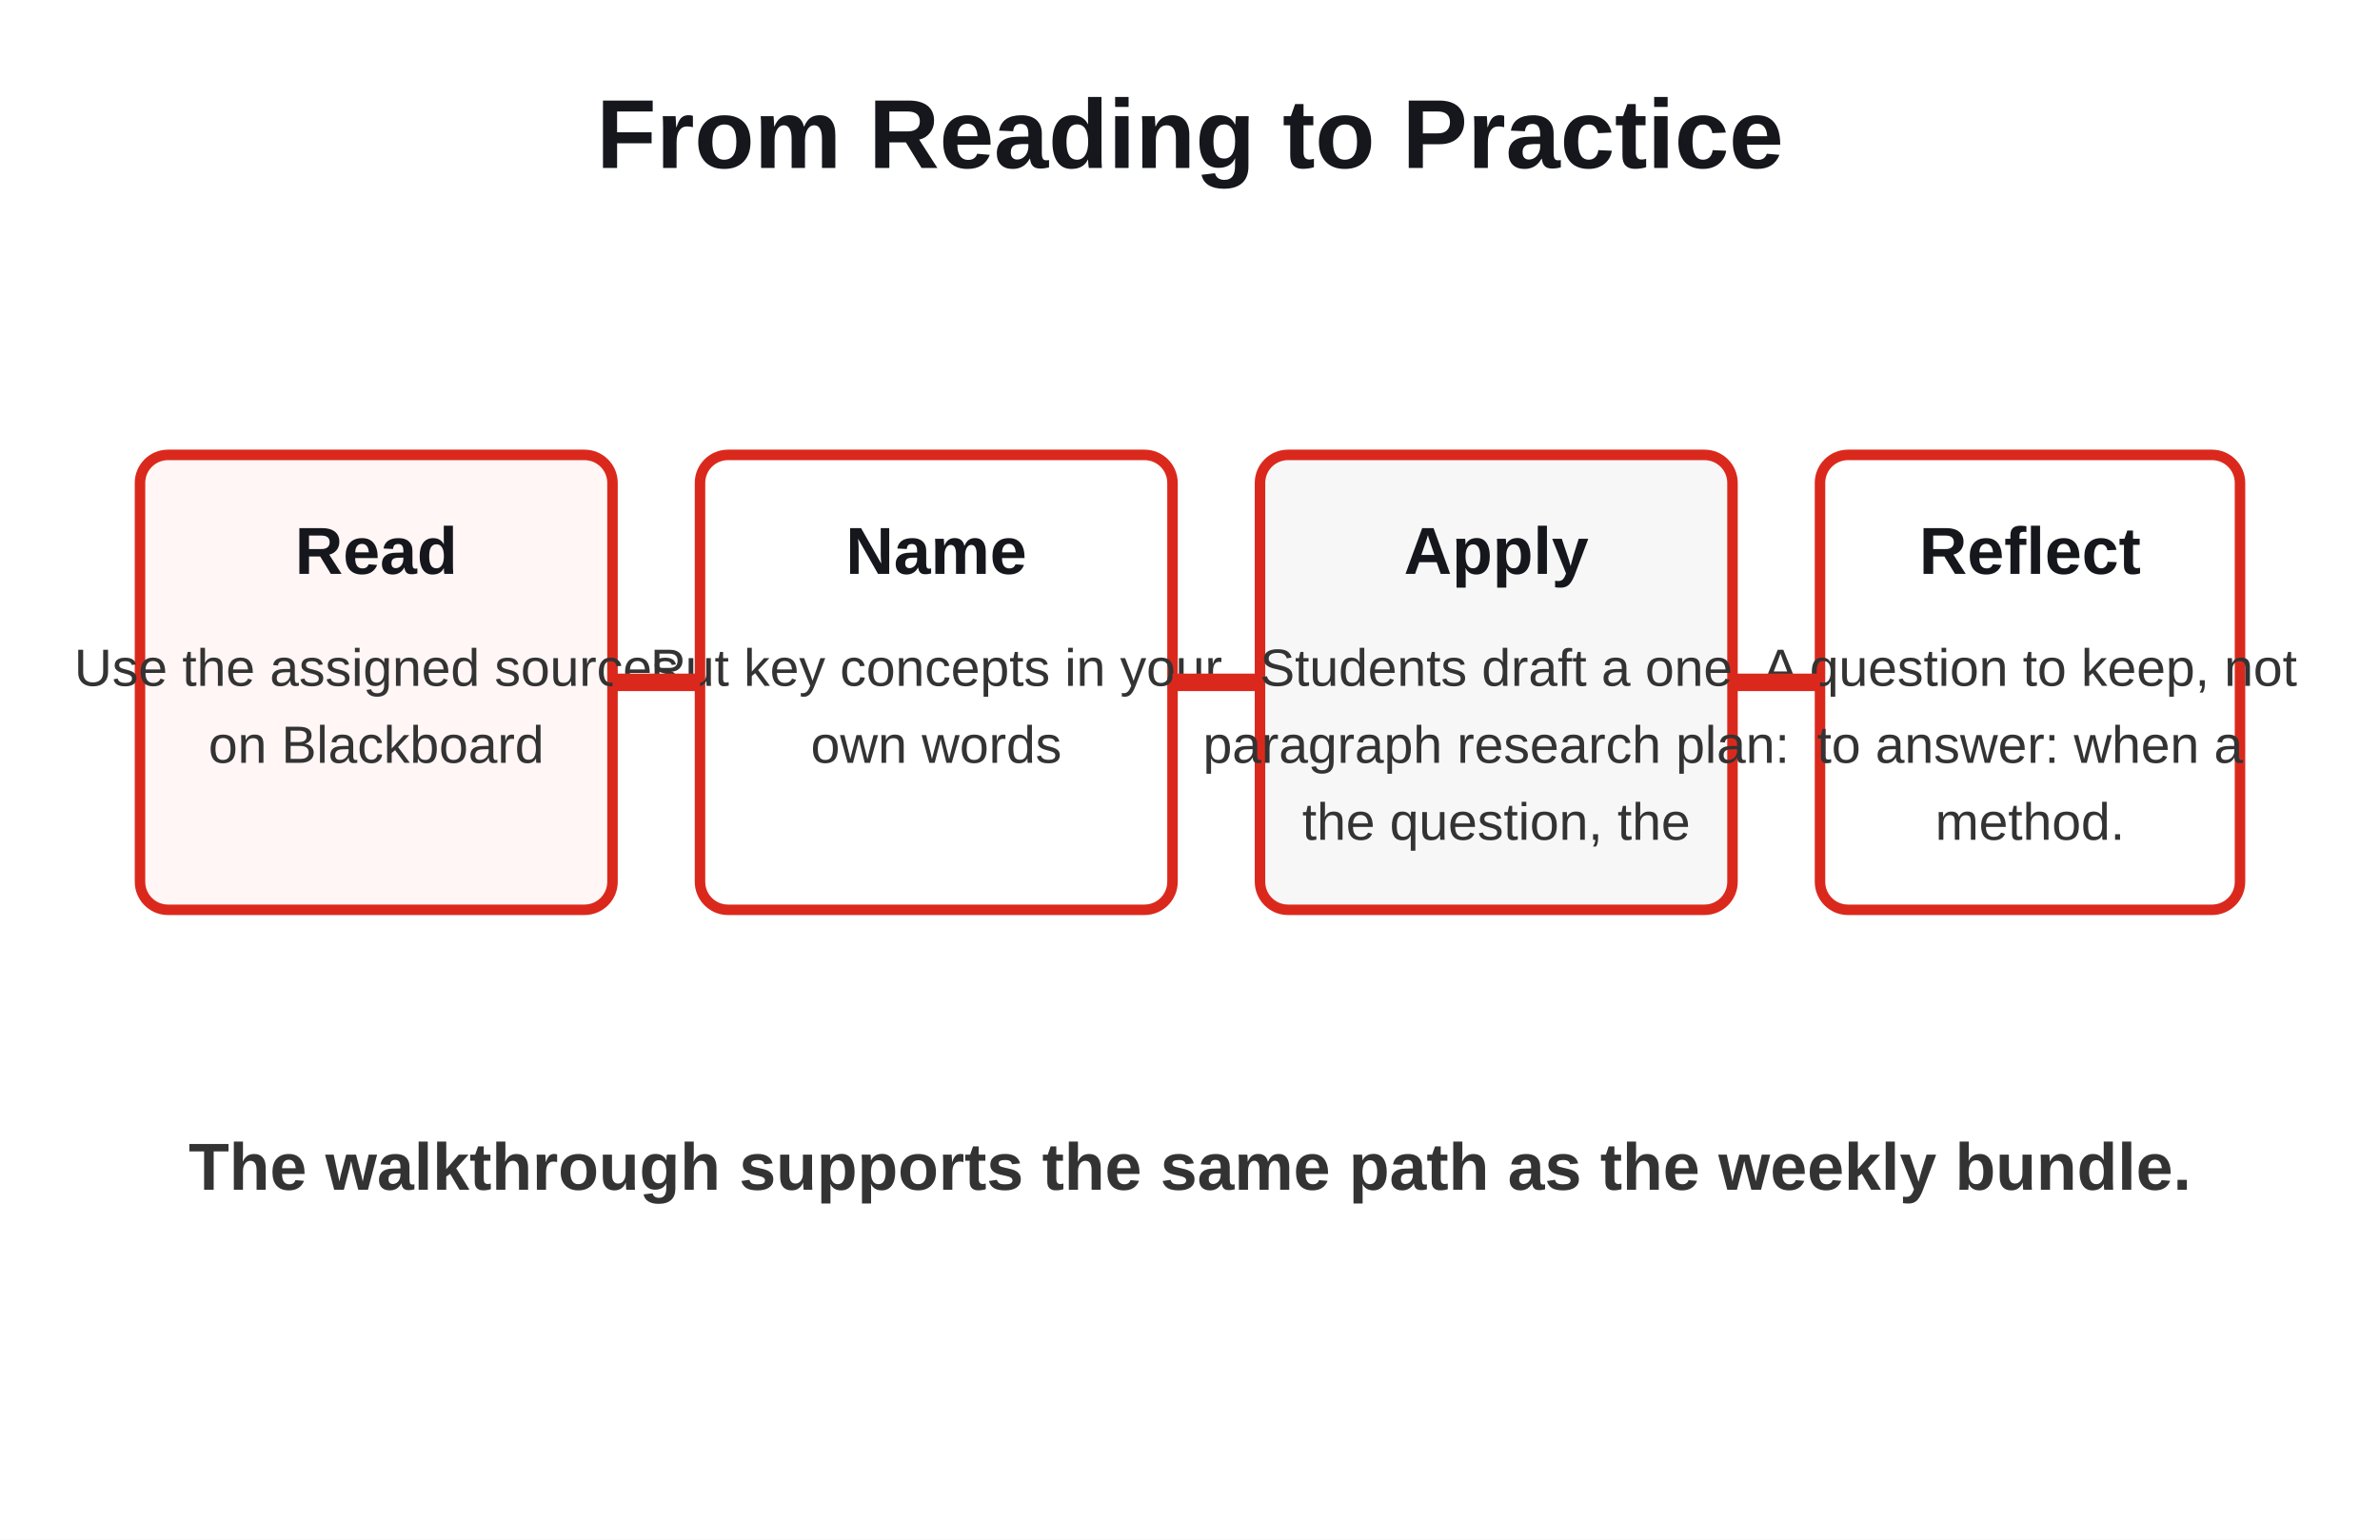
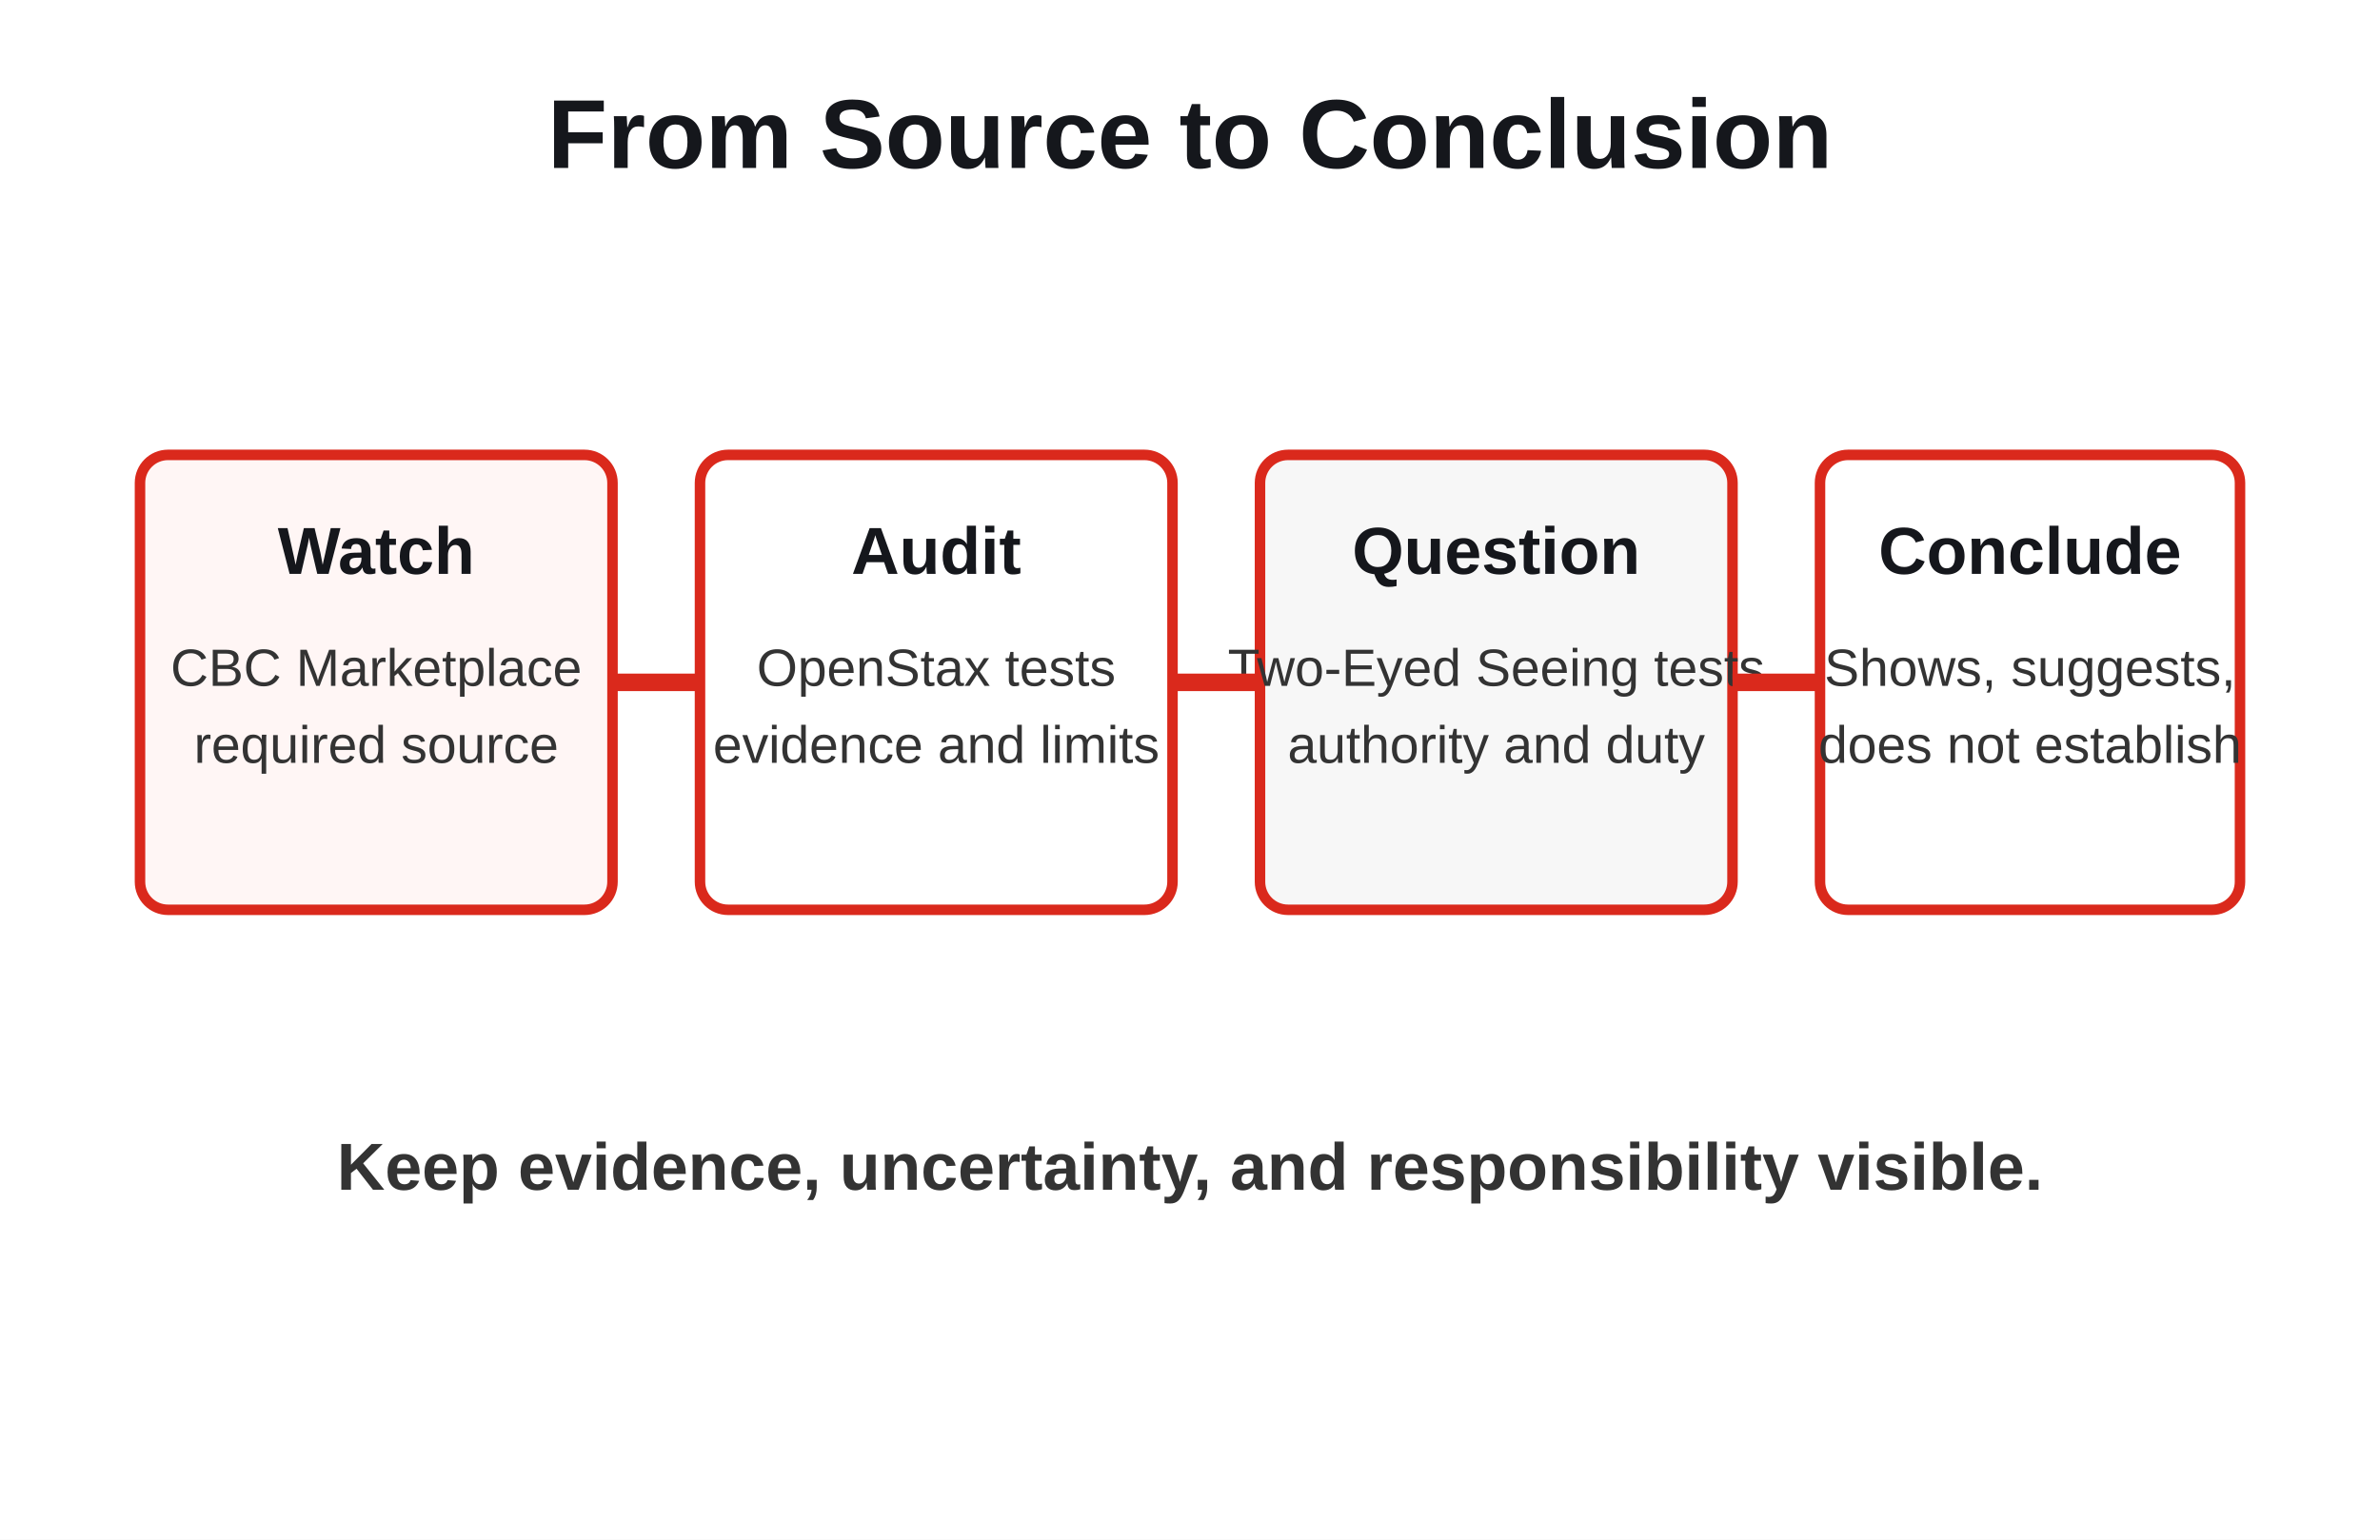
<svg xmlns="http://www.w3.org/2000/svg" viewBox="0 0 680 440" role="img" aria-labelledby="title desc">
  <rect width="680" height="440" fill="#ffffff" />
-   <text x="340" y="48" text-anchor="middle" font-family="Arial, Helvetica, sans-serif" font-size="28" font-weight="700" fill="#15171C">From Reading to Practice</text>
+   <text x="340" y="48" text-anchor="middle" font-family="Arial, Helvetica, sans-serif" font-size="28" font-weight="700" fill="#15171C">From Source to Conclusion</text>
  <rect x="40" y="130" width="135" height="130" rx="8" fill="#FFF6F5" stroke="#DA291C" stroke-width="3" />
-   <text x="107.5" y="164" text-anchor="middle" font-family="Arial, Helvetica, sans-serif" font-size="19" font-weight="700" fill="#15171C">Read</text>
-   <text x="107.5" y="196" text-anchor="middle" font-family="Arial, Helvetica, sans-serif" font-size="15" font-weight="500" fill="#333333">Use the assigned sources</text>
-   <text x="107.5" y="218" text-anchor="middle" font-family="Arial, Helvetica, sans-serif" font-size="15" font-weight="500" fill="#333333">on Blackboard</text>
+   <text x="107.5" y="164" text-anchor="middle" font-family="Arial, Helvetica, sans-serif" font-size="19" font-weight="700" fill="#15171C">Watch</text>
+   <text x="107.5" y="196" text-anchor="middle" font-family="Arial, Helvetica, sans-serif" font-size="15" font-weight="500" fill="#333333">CBC Marketplace</text>
+   <text x="107.5" y="218" text-anchor="middle" font-family="Arial, Helvetica, sans-serif" font-size="15" font-weight="500" fill="#333333">required source</text>
  <rect x="200" y="130" width="135" height="130" rx="8" fill="#ffffff" stroke="#DA291C" stroke-width="3" />
-   <text x="267.5" y="164" text-anchor="middle" font-family="Arial, Helvetica, sans-serif" font-size="19" font-weight="700" fill="#15171C">Name</text>
-   <text x="267.5" y="196" text-anchor="middle" font-family="Arial, Helvetica, sans-serif" font-size="15" font-weight="500" fill="#333333">Put key concepts in your</text>
-   <text x="267.5" y="218" text-anchor="middle" font-family="Arial, Helvetica, sans-serif" font-size="15" font-weight="500" fill="#333333">own words</text>
+   <text x="267.5" y="164" text-anchor="middle" font-family="Arial, Helvetica, sans-serif" font-size="19" font-weight="700" fill="#15171C">Audit</text>
+   <text x="267.5" y="196" text-anchor="middle" font-family="Arial, Helvetica, sans-serif" font-size="15" font-weight="500" fill="#333333">OpenStax tests</text>
+   <text x="267.5" y="218" text-anchor="middle" font-family="Arial, Helvetica, sans-serif" font-size="15" font-weight="500" fill="#333333">evidence and limits</text>
  <rect x="360" y="130" width="135" height="130" rx="8" fill="#F7F7F7" stroke="#DA291C" stroke-width="3" />
-   <text x="427.5" y="164" text-anchor="middle" font-family="Arial, Helvetica, sans-serif" font-size="19" font-weight="700" fill="#15171C">Apply</text>
-   <text x="427.5" y="196" text-anchor="middle" font-family="Arial, Helvetica, sans-serif" font-size="15" font-weight="500" fill="#333333">Students draft a one</text>
-   <text x="427.5" y="218" text-anchor="middle" font-family="Arial, Helvetica, sans-serif" font-size="15" font-weight="500" fill="#333333">paragraph research plan:</text>
-   <text x="427.5" y="240" text-anchor="middle" font-family="Arial, Helvetica, sans-serif" font-size="15" font-weight="500" fill="#333333">the question, the</text>
+   <text x="427.5" y="164" text-anchor="middle" font-family="Arial, Helvetica, sans-serif" font-size="19" font-weight="700" fill="#15171C">Question</text>
+   <text x="427.5" y="196" text-anchor="middle" font-family="Arial, Helvetica, sans-serif" font-size="15" font-weight="500" fill="#333333">Two-Eyed Seeing tests</text>
+   <text x="427.5" y="218" text-anchor="middle" font-family="Arial, Helvetica, sans-serif" font-size="15" font-weight="500" fill="#333333">authority and duty</text>
  <rect x="520" y="130" width="120" height="130" rx="8" fill="#ffffff" stroke="#DA291C" stroke-width="3" />
-   <text x="580.0" y="164" text-anchor="middle" font-family="Arial, Helvetica, sans-serif" font-size="19" font-weight="700" fill="#15171C">Reflect</text>
-   <text x="580.0" y="196" text-anchor="middle" font-family="Arial, Helvetica, sans-serif" font-size="15" font-weight="500" fill="#333333">A question to keep, not</text>
-   <text x="580.0" y="218" text-anchor="middle" font-family="Arial, Helvetica, sans-serif" font-size="15" font-weight="500" fill="#333333">to answer: when a</text>
-   <text x="580.0" y="240" text-anchor="middle" font-family="Arial, Helvetica, sans-serif" font-size="15" font-weight="500" fill="#333333">method.</text>
+   <text x="580.0" y="164" text-anchor="middle" font-family="Arial, Helvetica, sans-serif" font-size="19" font-weight="700" fill="#15171C">Conclude</text>
+   <text x="580.0" y="196" text-anchor="middle" font-family="Arial, Helvetica, sans-serif" font-size="15" font-weight="500" fill="#333333">Shows, suggests,</text>
+   <text x="580.0" y="218" text-anchor="middle" font-family="Arial, Helvetica, sans-serif" font-size="15" font-weight="500" fill="#333333">does not establish</text>
  <line x1="175" y1="195" x2="200" y2="195" stroke="#DA291C" stroke-width="5" />
  <line x1="335" y1="195" x2="360" y2="195" stroke="#DA291C" stroke-width="5" />
  <line x1="495" y1="195" x2="520" y2="195" stroke="#DA291C" stroke-width="5" />
-   <text x="340" y="340" text-anchor="middle" font-family="Arial, Helvetica, sans-serif" font-size="19" font-weight="600" fill="#333333">The walkthrough supports the same path as the weekly bundle.</text>
+   <text x="340" y="340" text-anchor="middle" font-family="Arial, Helvetica, sans-serif" font-size="19" font-weight="600" fill="#333333">Keep evidence, uncertainty, and responsibility visible.</text>
</svg>
